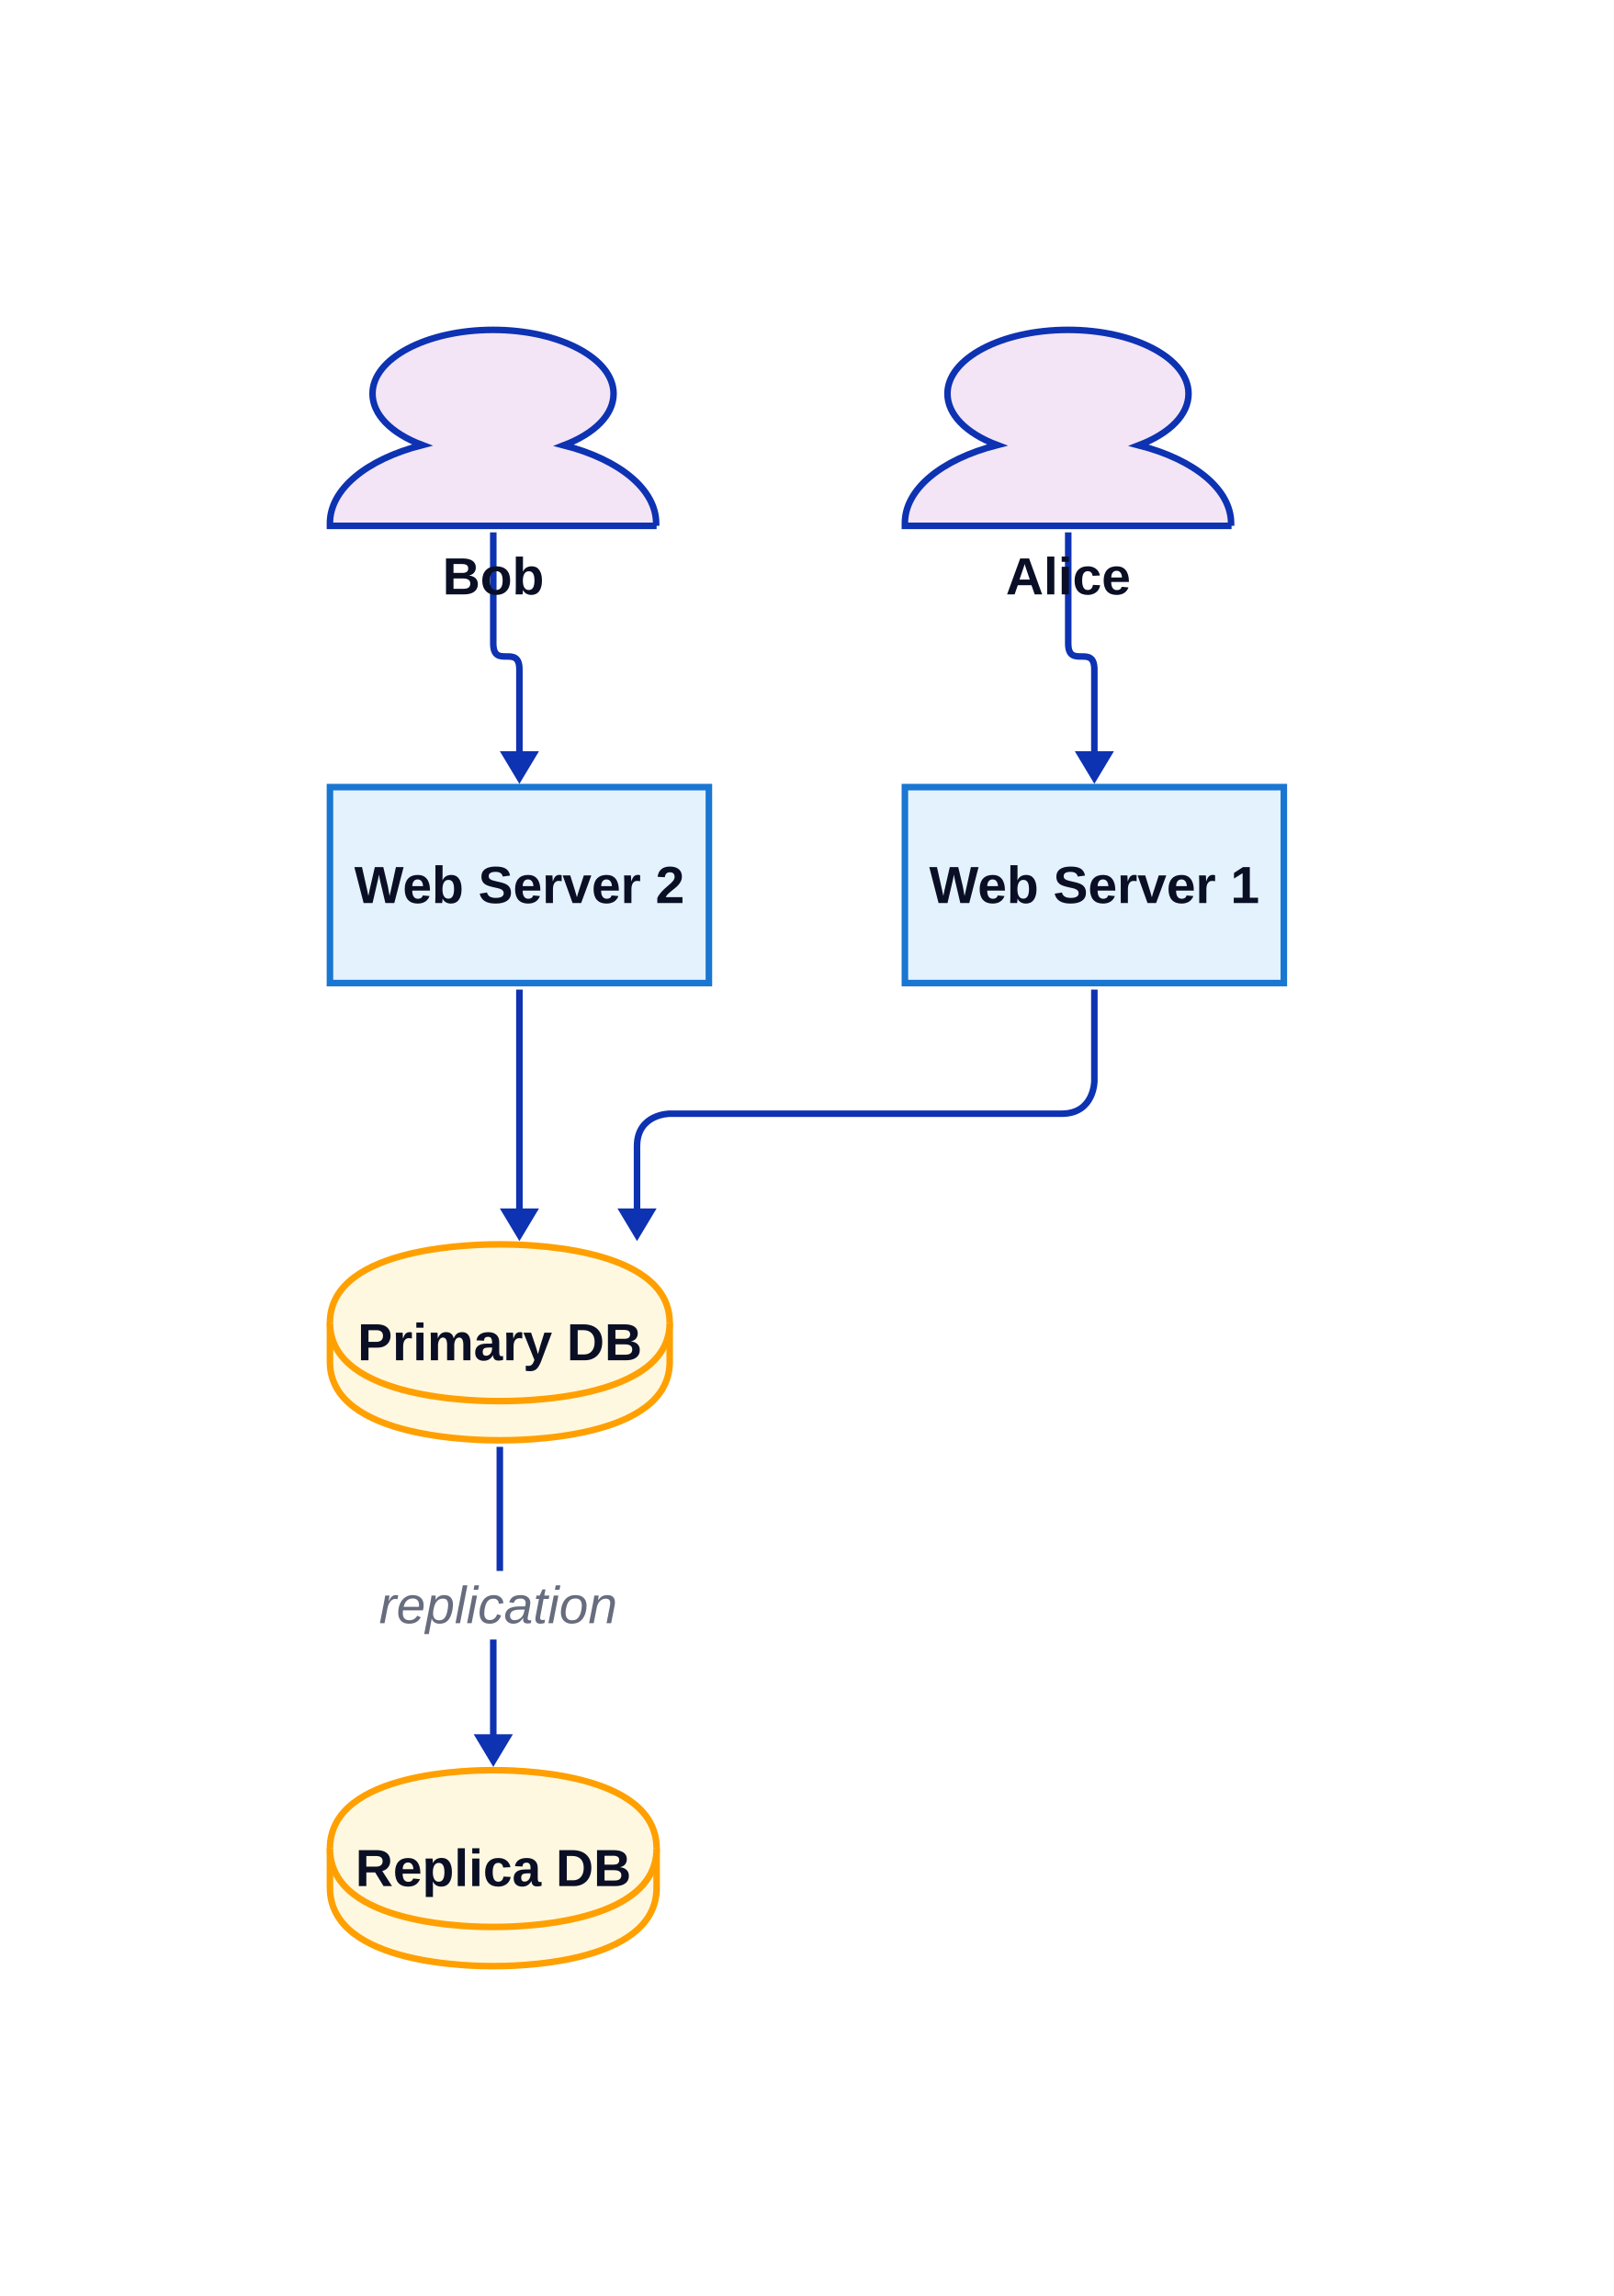
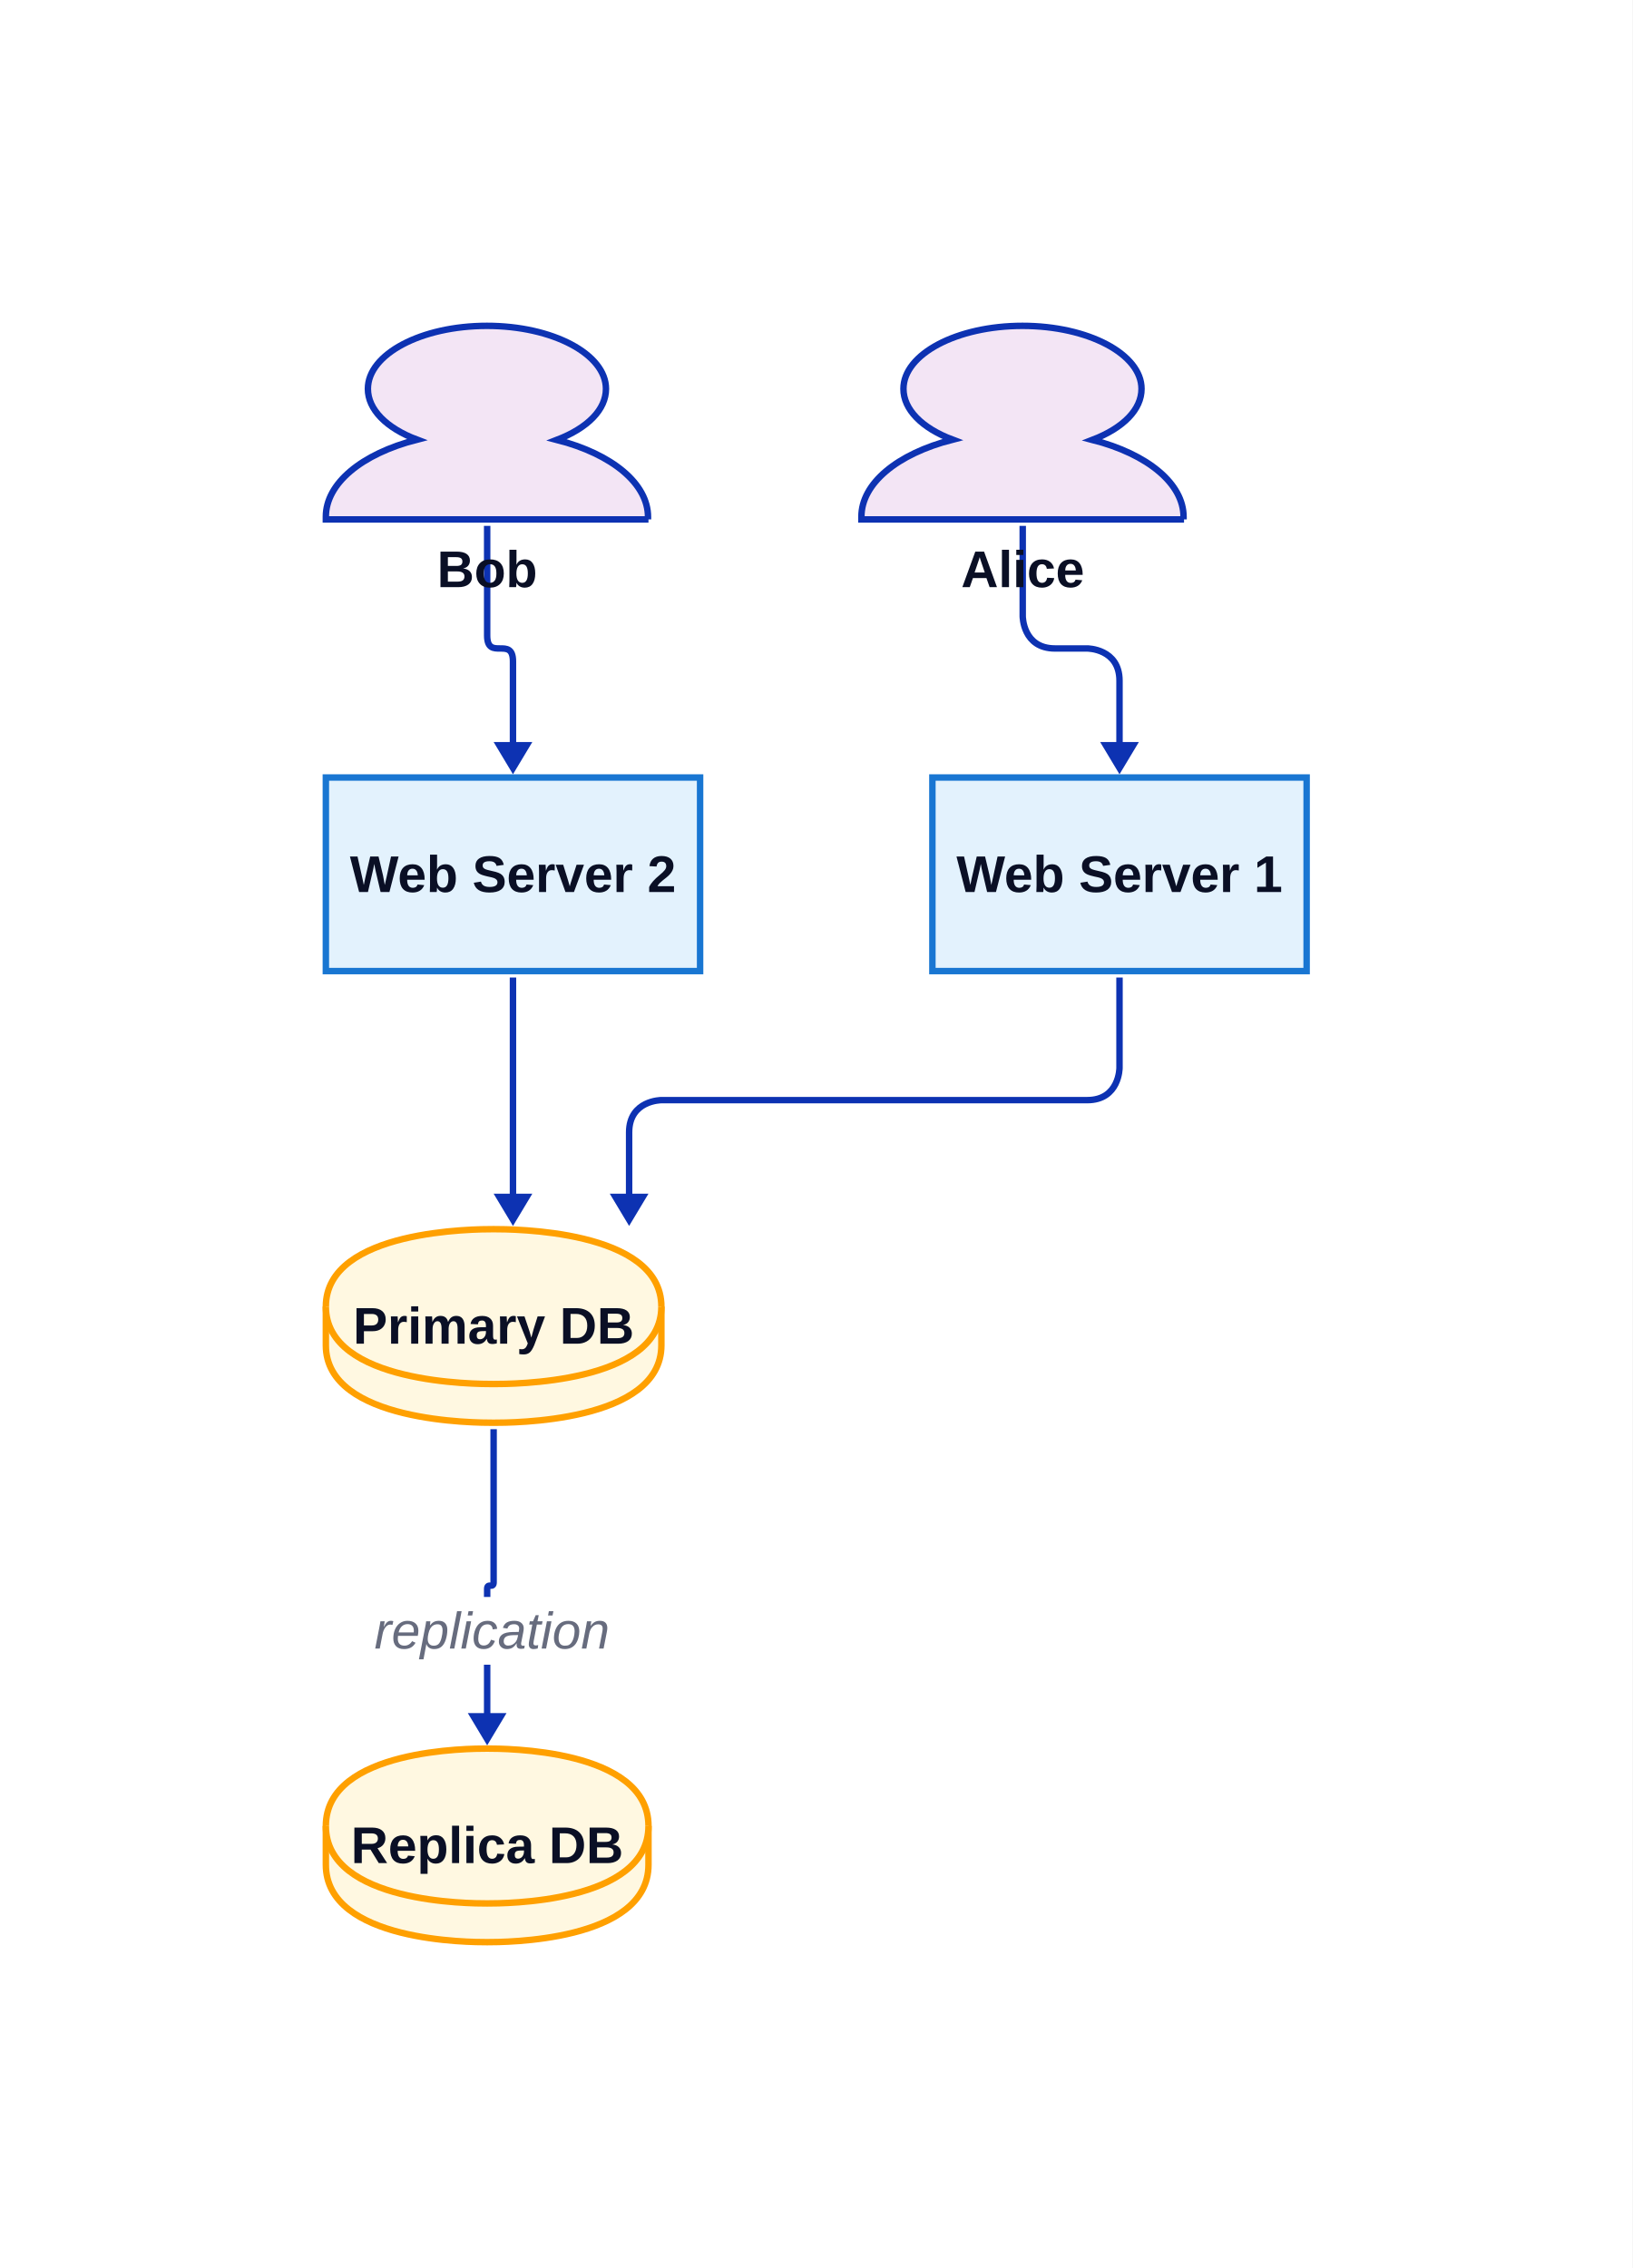
- <svg xmlns="http://www.w3.org/2000/svg" width="494" height="703" viewBox="-101 -101 494 703" data-d2-version="0.2.0" class="d2-911176571 d2-svg">
+ <svg xmlns="http://www.w3.org/2000/svg" width="506" height="703" viewBox="-101 -101 506 703" data-d2-version="0.2.0" class="d2-911176571 d2-svg">
  <defs>
-     <mask id="edge-label-mask" maskUnits="userSpaceOnUse" x="-101" y="-101" width="494" height="703">
-       <rect x="-101" y="-101" width="494" height="703" fill="white" />
-       <rect x="14" y="380" width="75" height="21" fill="black" />
+     <mask id="edge-label-mask" maskUnits="userSpaceOnUse" x="-101" y="-101" width="506" height="703">
+       <rect x="-101" y="-101" width="506" height="703" fill="white" />
+       <rect x="14" y="394" width="75" height="21" fill="black" />
    </mask>
    <marker id="mk-161592640" markerWidth="10" markerHeight="12" refX="7" refY="6" viewBox="0 0 10 12" orient="auto" markerUnits="userSpaceOnUse">
      <polygon points="0,0 10,6 0,12" fill="#0D32B2" stroke-width="2" />
    </marker>
  </defs>
-   <rect x="-101" y="-101" width="494" height="703" rx="0" fill="#FFFFFF" stroke-width="0" />
+   <rect x="-101" y="-101" width="506" height="703" rx="0" fill="#FFFFFF" stroke-width="0" />
  <g id="base-layer">
-     <rect x="176" y="140" width="116" height="60" fill="#e3f2fd" stroke="#1976D2" stroke-width="2" rx="0" ry="0" />
+     <rect x="188" y="140" width="116" height="60" fill="#e3f2fd" stroke="#1976D2" stroke-width="2" rx="0" ry="0" />
    <rect x="0" y="140" width="116" height="60" fill="#e3f2fd" stroke="#1976D2" stroke-width="2" rx="0" ry="0" />
    <path d="M 0 304 C 0 280 46.8 280 52 280 C 57.2 280 104 280 104 304 L 104 316 C 104 340 57.2 340 52 340 C 46.8 340 0 340 0 316 L 0 304 Z" fill="#fff8e1" stroke="#FFA000" stroke-width="2" />
    <path d="M 0 304 C 0 328 46.8 328 52 328 C 57.2 328 104 328 104 304" fill="#fff8e1" stroke="#FFA000" stroke-width="2" />
    <path d="M 0 465 C 0 441 45 441 50 441 C 55 441 100 441 100 465 L 100 477 C 100 501 55 501 50 501 C 45 501 0 501 0 477 L 0 465 Z" fill="#fff8e1" stroke="#FFA000" stroke-width="2" />
    <path d="M 0 465 C 0 489 45 489 50 489 C 55 489 100 489 100 465" fill="#fff8e1" stroke="#FFA000" stroke-width="2" />
-     <path d="M 276 60 H 176 v -0.853 c 0 -10.233 10.981 -19.457 28.258 -23.876 C 194.741 31.705 189.031 25.891 189.031 19.535 C 189.031 8.76 205.575 0 225.927 0 c 20.351 0 36.896 8.76 36.896 19.535 c 0 6.357 -5.564 12.093 -15.227 15.814 c 17.277 4.419 28.258 13.643 28.258 23.876 v 0.775 Z" fill="#f3e5f5" stroke="#0D32B2" stroke-width="2" />
+     <path d="M 266 60 H 166 v -0.853 c 0 -10.233 10.981 -19.457 28.258 -23.876 C 184.741 31.705 179.031 25.891 179.031 19.535 C 179.031 8.76 195.575 0 215.927 0 c 20.351 0 36.896 8.76 36.896 19.535 c 0 6.357 -5.564 12.093 -15.227 15.814 c 17.277 4.419 28.258 13.643 28.258 23.876 v 0.775 Z" fill="#f3e5f5" stroke="#0D32B2" stroke-width="2" />
    <path d="M 100 60 H 0 v -0.853 c 0 -10.233 10.981 -19.457 28.258 -23.876 C 18.741 31.705 13.031 25.891 13.031 19.535 C 13.031 8.76 29.575 0 49.927 0 c 20.351 0 36.896 8.76 36.896 19.535 c 0 6.357 -5.564 12.093 -15.227 15.814 c 17.277 4.419 28.258 13.643 28.258 23.876 v 0.775 Z" fill="#f3e5f5" stroke="#0D32B2" stroke-width="2" />
-     <path d="M 226 62 L 226 96 C 226 104 234 96 234 104 L 234 136" fill="none" stroke="#0D32B2" stroke-width="2" marker-end="url(#mk-161592640)" mask="url(#edge-label-mask)" />
+     <path d="M 216 62 L 216 90 S 216 100 226 100 L 236 100 S 246 100 246 110 L 246 136" fill="none" stroke="#0D32B2" stroke-width="2" marker-end="url(#mk-161592640)" mask="url(#edge-label-mask)" />
    <path d="M 50 62 L 50 96 C 50 104 58 96 58 104 L 58 136" fill="none" stroke="#0D32B2" stroke-width="2" marker-end="url(#mk-161592640)" mask="url(#edge-label-mask)" />
-     <path d="M 234 202 L 234 230 S 234 240 224 240 L 104 240 S 94 240 94 250 L 94 276" fill="none" stroke="#0D32B2" stroke-width="2" marker-end="url(#mk-161592640)" mask="url(#edge-label-mask)" />
+     <path d="M 246 202 L 246 230 S 246 240 236 240 L 104 240 S 94 240 94 250 L 94 276" fill="none" stroke="#0D32B2" stroke-width="2" marker-end="url(#mk-161592640)" mask="url(#edge-label-mask)" />
    <path d="M 58 202 L 58 276" fill="none" stroke="#0D32B2" stroke-width="2" marker-end="url(#mk-161592640)" mask="url(#edge-label-mask)" />
    <path d="M 52 342 L 52 389.5 C 52 391.5 50 389.5 50 391.5 L 50 437" fill="none" stroke="#0D32B2" stroke-width="2" marker-end="url(#mk-161592640)" mask="url(#edge-label-mask)" />
-     <text x="51.5" y="396" text-anchor="middle" dominant-baseline="alphabetic" font-family="Arial, sans-serif" font-size="16" style="fill: #676C7E; font-style: italic">replication</text>
-     <text x="234" y="175.5" text-anchor="middle" dominant-baseline="alphabetic" font-family="Arial, sans-serif" font-size="16" style="fill: #0A0F25; font-weight: 700">Web Server 1</text>
+     <text x="51.5" y="410" text-anchor="middle" dominant-baseline="alphabetic" font-family="Arial, sans-serif" font-size="16" style="fill: #676C7E; font-style: italic">replication</text>
+     <text x="246" y="175.5" text-anchor="middle" dominant-baseline="alphabetic" font-family="Arial, sans-serif" font-size="16" style="fill: #0A0F25; font-weight: 700">Web Server 1</text>
    <text x="58" y="175.5" text-anchor="middle" dominant-baseline="alphabetic" font-family="Arial, sans-serif" font-size="16" style="fill: #0A0F25; font-weight: 700">Web Server 2</text>
    <text x="52" y="315.5" text-anchor="middle" dominant-baseline="alphabetic" font-family="Arial, sans-serif" font-size="16" style="fill: #0A0F25; font-weight: 700">Primary DB</text>
    <text x="50" y="476.5" text-anchor="middle" dominant-baseline="alphabetic" font-family="Arial, sans-serif" font-size="16" style="fill: #0A0F25; font-weight: 700">Replica DB</text>
-     <text x="226" y="81" text-anchor="middle" dominant-baseline="alphabetic" font-family="Arial, sans-serif" font-size="16" style="fill: #0A0F25; font-weight: 700">Alice</text>
+     <text x="216" y="81" text-anchor="middle" dominant-baseline="alphabetic" font-family="Arial, sans-serif" font-size="16" style="fill: #0A0F25; font-weight: 700">Alice</text>
    <text x="50" y="81" text-anchor="middle" dominant-baseline="alphabetic" font-family="Arial, sans-serif" font-size="16" style="fill: #0A0F25; font-weight: 700">Bob</text>
  </g>
</svg>
